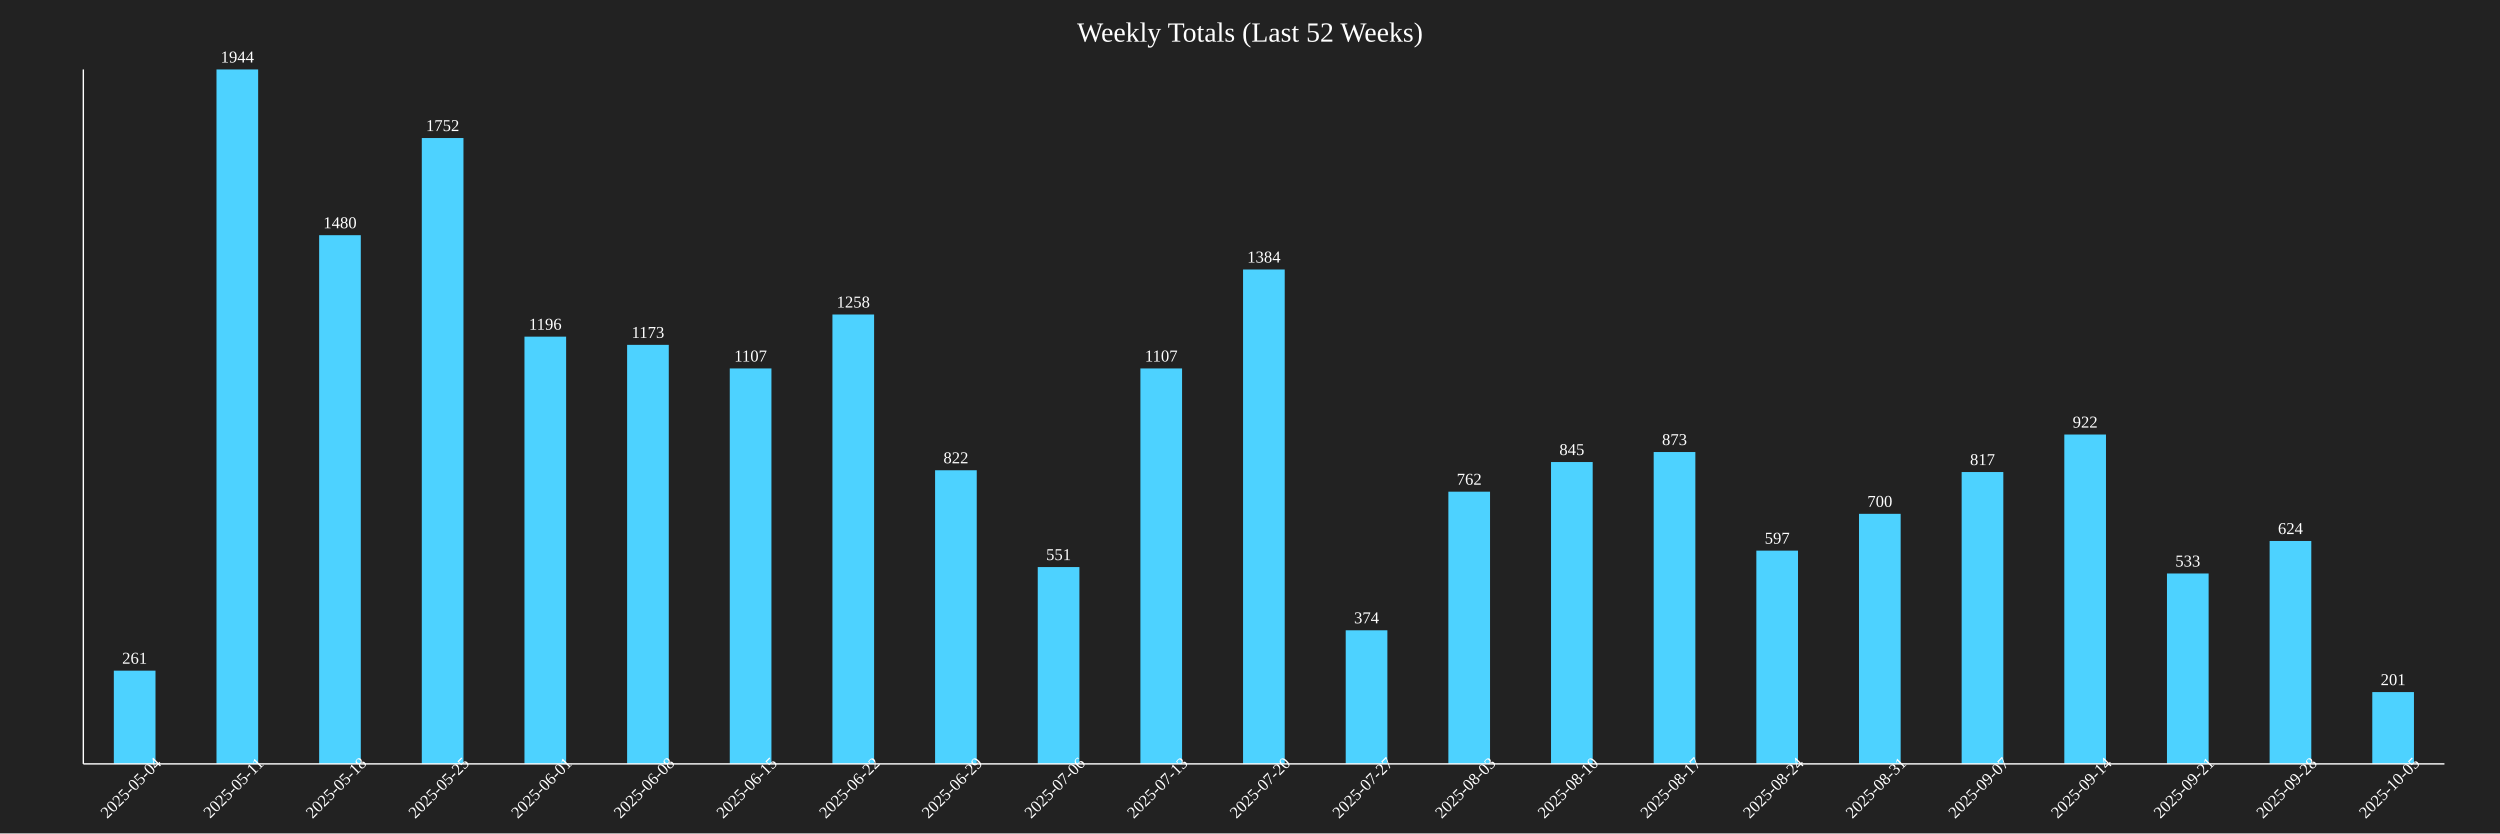
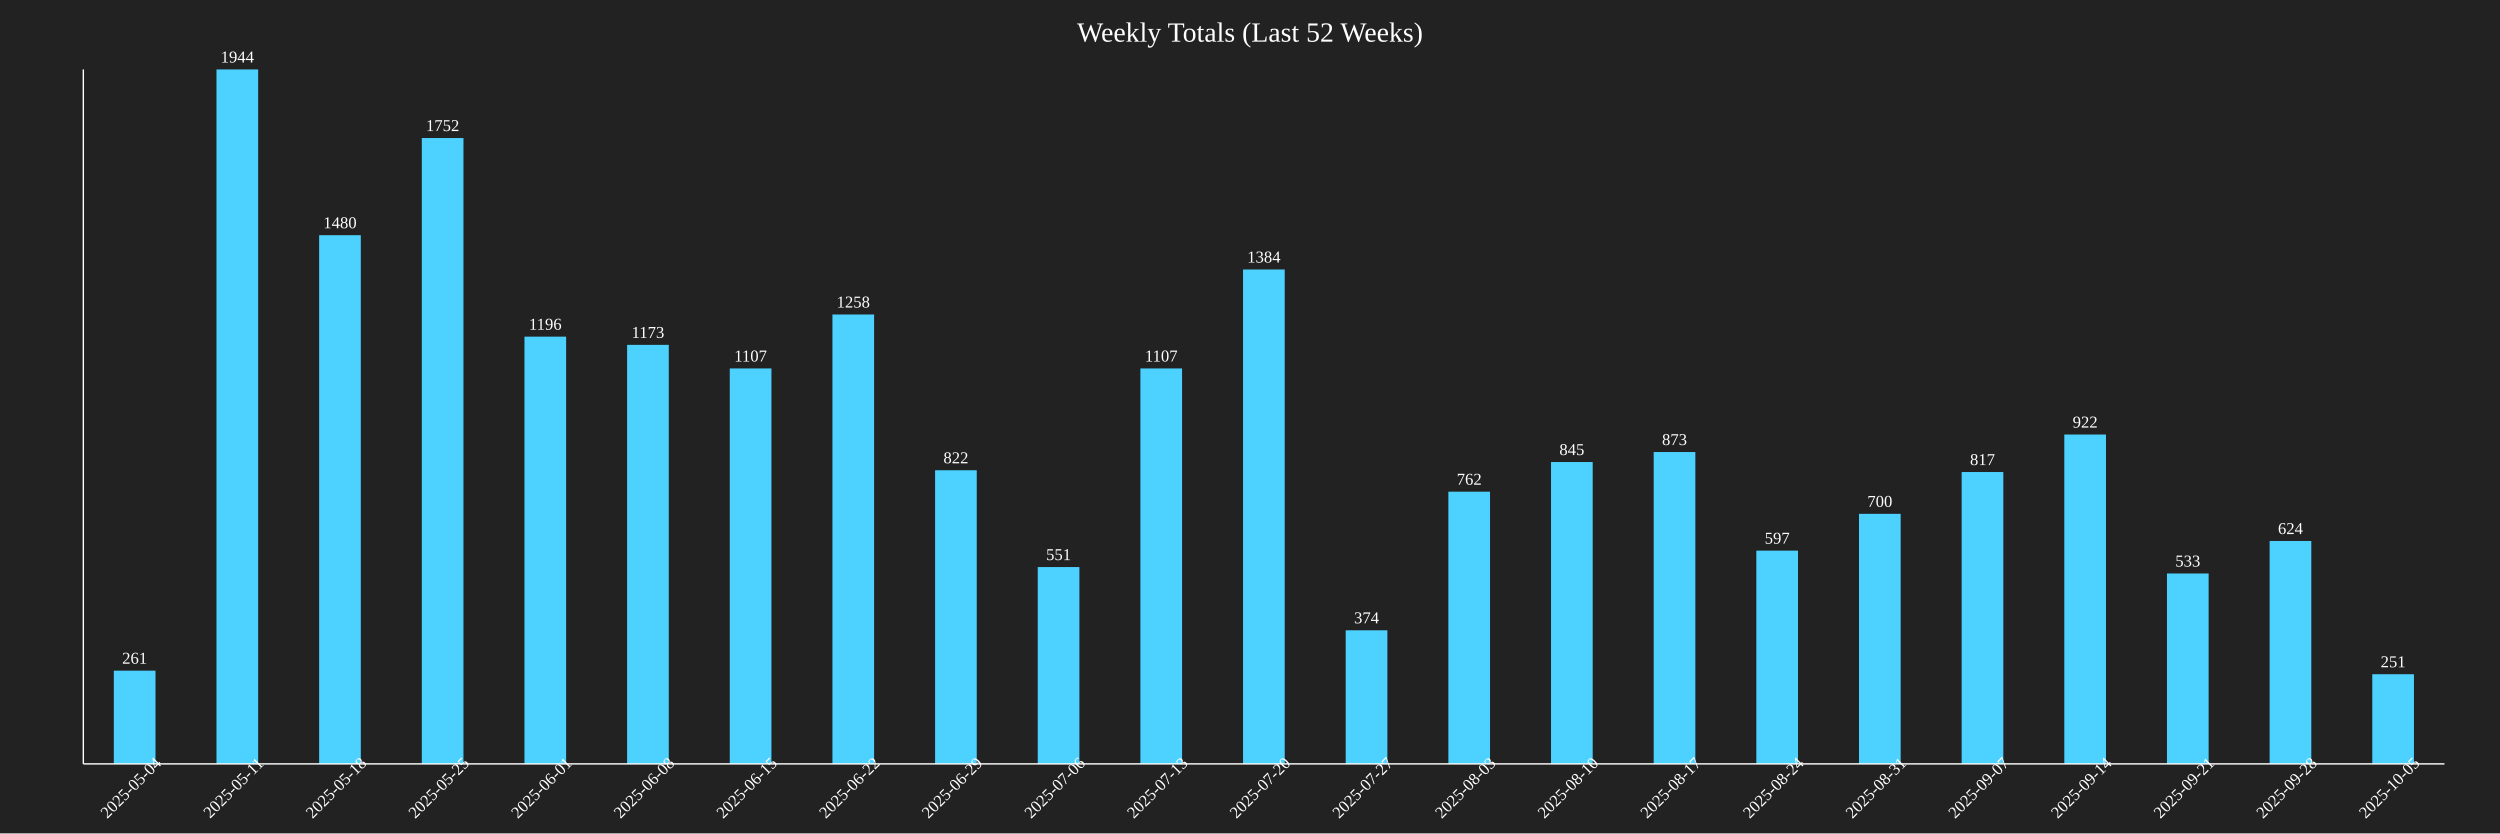
<svg xmlns="http://www.w3.org/2000/svg" baseProfile="full" height="600" version="1.1" width="1800">
  <defs />
  <rect fill="#222222" height="100%" width="100%" x="0" y="0" />
  <text fill="white" font-size="20" text-anchor="middle" x="900.0" y="30">Weekly Totals (Last 52 Weeks)</text>
  <rect fill="#4DD2FF" height="67.13" width="30" x="81.957" y="482.87" />
  <text fill="white" font-size="12" text-anchor="middle" x="96.957" y="477.87">261</text>
  <text fill="white" font-size="12" text-anchor="middle" transform="rotate(-45,96.95652,570)" x="96.957" y="570">2025-05-04</text>
  <rect fill="#4DD2FF" height="500.0" width="30" x="155.87" y="50.0" />
  <text fill="white" font-size="12" text-anchor="middle" x="170.87" y="45.0">1944</text>
  <text fill="white" font-size="12" text-anchor="middle" transform="rotate(-45,170.8696,570)" x="170.87" y="570">2025-05-11</text>
  <rect fill="#4DD2FF" height="380.658" width="30" x="229.783" y="169.342" />
  <text fill="white" font-size="12" text-anchor="middle" x="244.783" y="164.342">1480</text>
  <text fill="white" font-size="12" text-anchor="middle" transform="rotate(-45,244.7826,570)" x="244.783" y="570">2025-05-18</text>
  <rect fill="#4DD2FF" height="450.617" width="30" x="303.696" y="99.383" />
  <text fill="white" font-size="12" text-anchor="middle" x="318.696" y="94.383">1752</text>
  <text fill="white" font-size="12" text-anchor="middle" transform="rotate(-45,318.6957,570)" x="318.696" y="570">2025-05-25</text>
  <rect fill="#4DD2FF" height="307.613" width="30" x="377.609" y="242.387" />
  <text fill="white" font-size="12" text-anchor="middle" x="392.609" y="237.387">1196</text>
  <text fill="white" font-size="12" text-anchor="middle" transform="rotate(-45,392.6087,570)" x="392.609" y="570">2025-06-01</text>
  <rect fill="#4DD2FF" height="301.698" width="30" x="451.522" y="248.302" />
  <text fill="white" font-size="12" text-anchor="middle" x="466.522" y="243.302">1173</text>
  <text fill="white" font-size="12" text-anchor="middle" transform="rotate(-45,466.5217,570)" x="466.522" y="570">2025-06-08</text>
  <rect fill="#4DD2FF" height="284.722" width="30" x="525.435" y="265.278" />
  <text fill="white" font-size="12" text-anchor="middle" x="540.435" y="260.278">1107</text>
  <text fill="white" font-size="12" text-anchor="middle" transform="rotate(-45,540.4348,570)" x="540.435" y="570">2025-06-15</text>
  <rect fill="#4DD2FF" height="323.56" width="30" x="599.348" y="226.44" />
  <text fill="white" font-size="12" text-anchor="middle" x="614.348" y="221.44">1258</text>
  <text fill="white" font-size="12" text-anchor="middle" transform="rotate(-45,614.3478,570)" x="614.348" y="570">2025-06-22</text>
  <rect fill="#4DD2FF" height="211.42" width="30" x="673.261" y="338.58" />
  <text fill="white" font-size="12" text-anchor="middle" x="688.261" y="333.58">822</text>
  <text fill="white" font-size="12" text-anchor="middle" transform="rotate(-45,688.2609,570)" x="688.261" y="570">2025-06-29</text>
  <rect fill="#4DD2FF" height="141.718" width="30" x="747.174" y="408.282" />
  <text fill="white" font-size="12" text-anchor="middle" x="762.174" y="403.282">551</text>
  <text fill="white" font-size="12" text-anchor="middle" transform="rotate(-45,762.1739,570)" x="762.174" y="570">2025-07-06</text>
  <rect fill="#4DD2FF" height="284.722" width="30" x="821.087" y="265.278" />
  <text fill="white" font-size="12" text-anchor="middle" x="836.087" y="260.278">1107</text>
  <text fill="white" font-size="12" text-anchor="middle" transform="rotate(-45,836.087,570)" x="836.087" y="570">2025-07-13</text>
  <rect fill="#4DD2FF" height="355.967" width="30" x="895.0" y="194.033" />
  <text fill="white" font-size="12" text-anchor="middle" x="910.0" y="189.033">1384</text>
  <text fill="white" font-size="12" text-anchor="middle" transform="rotate(-45,910.0,570)" x="910.0" y="570">2025-07-20</text>
  <rect fill="#4DD2FF" height="96.193" width="30" x="968.913" y="453.807" />
  <text fill="white" font-size="12" text-anchor="middle" x="983.913" y="448.807">374</text>
  <text fill="white" font-size="12" text-anchor="middle" transform="rotate(-45,983.913,570)" x="983.913" y="570">2025-07-27</text>
  <rect fill="#4DD2FF" height="195.988" width="30" x="1042.826" y="354.012" />
  <text fill="white" font-size="12" text-anchor="middle" x="1057.826" y="349.012">762</text>
  <text fill="white" font-size="12" text-anchor="middle" transform="rotate(-45,1057.826,570)" x="1057.826" y="570">2025-08-03</text>
  <rect fill="#4DD2FF" height="217.335" width="30" x="1116.739" y="332.665" />
  <text fill="white" font-size="12" text-anchor="middle" x="1131.739" y="327.665">845</text>
  <text fill="white" font-size="12" text-anchor="middle" transform="rotate(-45,1131.739,570)" x="1131.739" y="570">2025-08-10</text>
  <rect fill="#4DD2FF" height="224.537" width="30" x="1190.652" y="325.463" />
  <text fill="white" font-size="12" text-anchor="middle" x="1205.652" y="320.463">873</text>
  <text fill="white" font-size="12" text-anchor="middle" transform="rotate(-45,1205.652,570)" x="1205.652" y="570">2025-08-17</text>
  <rect fill="#4DD2FF" height="153.549" width="30" x="1264.565" y="396.451" />
  <text fill="white" font-size="12" text-anchor="middle" x="1279.565" y="391.451">597</text>
  <text fill="white" font-size="12" text-anchor="middle" transform="rotate(-45,1279.565,570)" x="1279.565" y="570">2025-08-24</text>
  <rect fill="#4DD2FF" height="180.041" width="30" x="1338.478" y="369.959" />
  <text fill="white" font-size="12" text-anchor="middle" x="1353.478" y="364.959">700</text>
  <text fill="white" font-size="12" text-anchor="middle" transform="rotate(-45,1353.478,570)" x="1353.478" y="570">2025-08-31</text>
  <rect fill="#4DD2FF" height="210.134" width="30" x="1412.391" y="339.866" />
  <text fill="white" font-size="12" text-anchor="middle" x="1427.391" y="334.866">817</text>
  <text fill="white" font-size="12" text-anchor="middle" transform="rotate(-45,1427.391,570)" x="1427.391" y="570">2025-09-07</text>
  <rect fill="#4DD2FF" height="237.14" width="30" x="1486.304" y="312.86" />
  <text fill="white" font-size="12" text-anchor="middle" x="1501.304" y="307.86">922</text>
  <text fill="white" font-size="12" text-anchor="middle" transform="rotate(-45,1501.304,570)" x="1501.304" y="570">2025-09-14</text>
  <rect fill="#4DD2FF" height="137.088" width="30" x="1560.217" y="412.912" />
  <text fill="white" font-size="12" text-anchor="middle" x="1575.217" y="407.912">533</text>
  <text fill="white" font-size="12" text-anchor="middle" transform="rotate(-45,1575.217,570)" x="1575.217" y="570">2025-09-21</text>
  <rect fill="#4DD2FF" height="160.494" width="30" x="1634.13" y="389.506" />
  <text fill="white" font-size="12" text-anchor="middle" x="1649.13" y="384.506">624</text>
  <text fill="white" font-size="12" text-anchor="middle" transform="rotate(-45,1649.13,570)" x="1649.13" y="570">2025-09-28</text>
-   <rect fill="#4DD2FF" height="51.698" width="30" x="1708.043" y="498.302" />
-   <text fill="white" font-size="12" text-anchor="middle" x="1723.043" y="493.302">201</text>
+   <rect fill="#4DD2FF" height="64.558" width="30" x="1708.043" y="485.442" />
+   <text fill="white" font-size="12" text-anchor="middle" x="1723.043" y="480.442">251</text>
  <text fill="white" font-size="12" text-anchor="middle" transform="rotate(-45,1723.043,570)" x="1723.043" y="570">2025-10-05</text>
  <line stroke="white" x1="60" x2="60" y1="50" y2="550" />
  <line stroke="white" x1="60" x2="1760" y1="550" y2="550" />
</svg>
